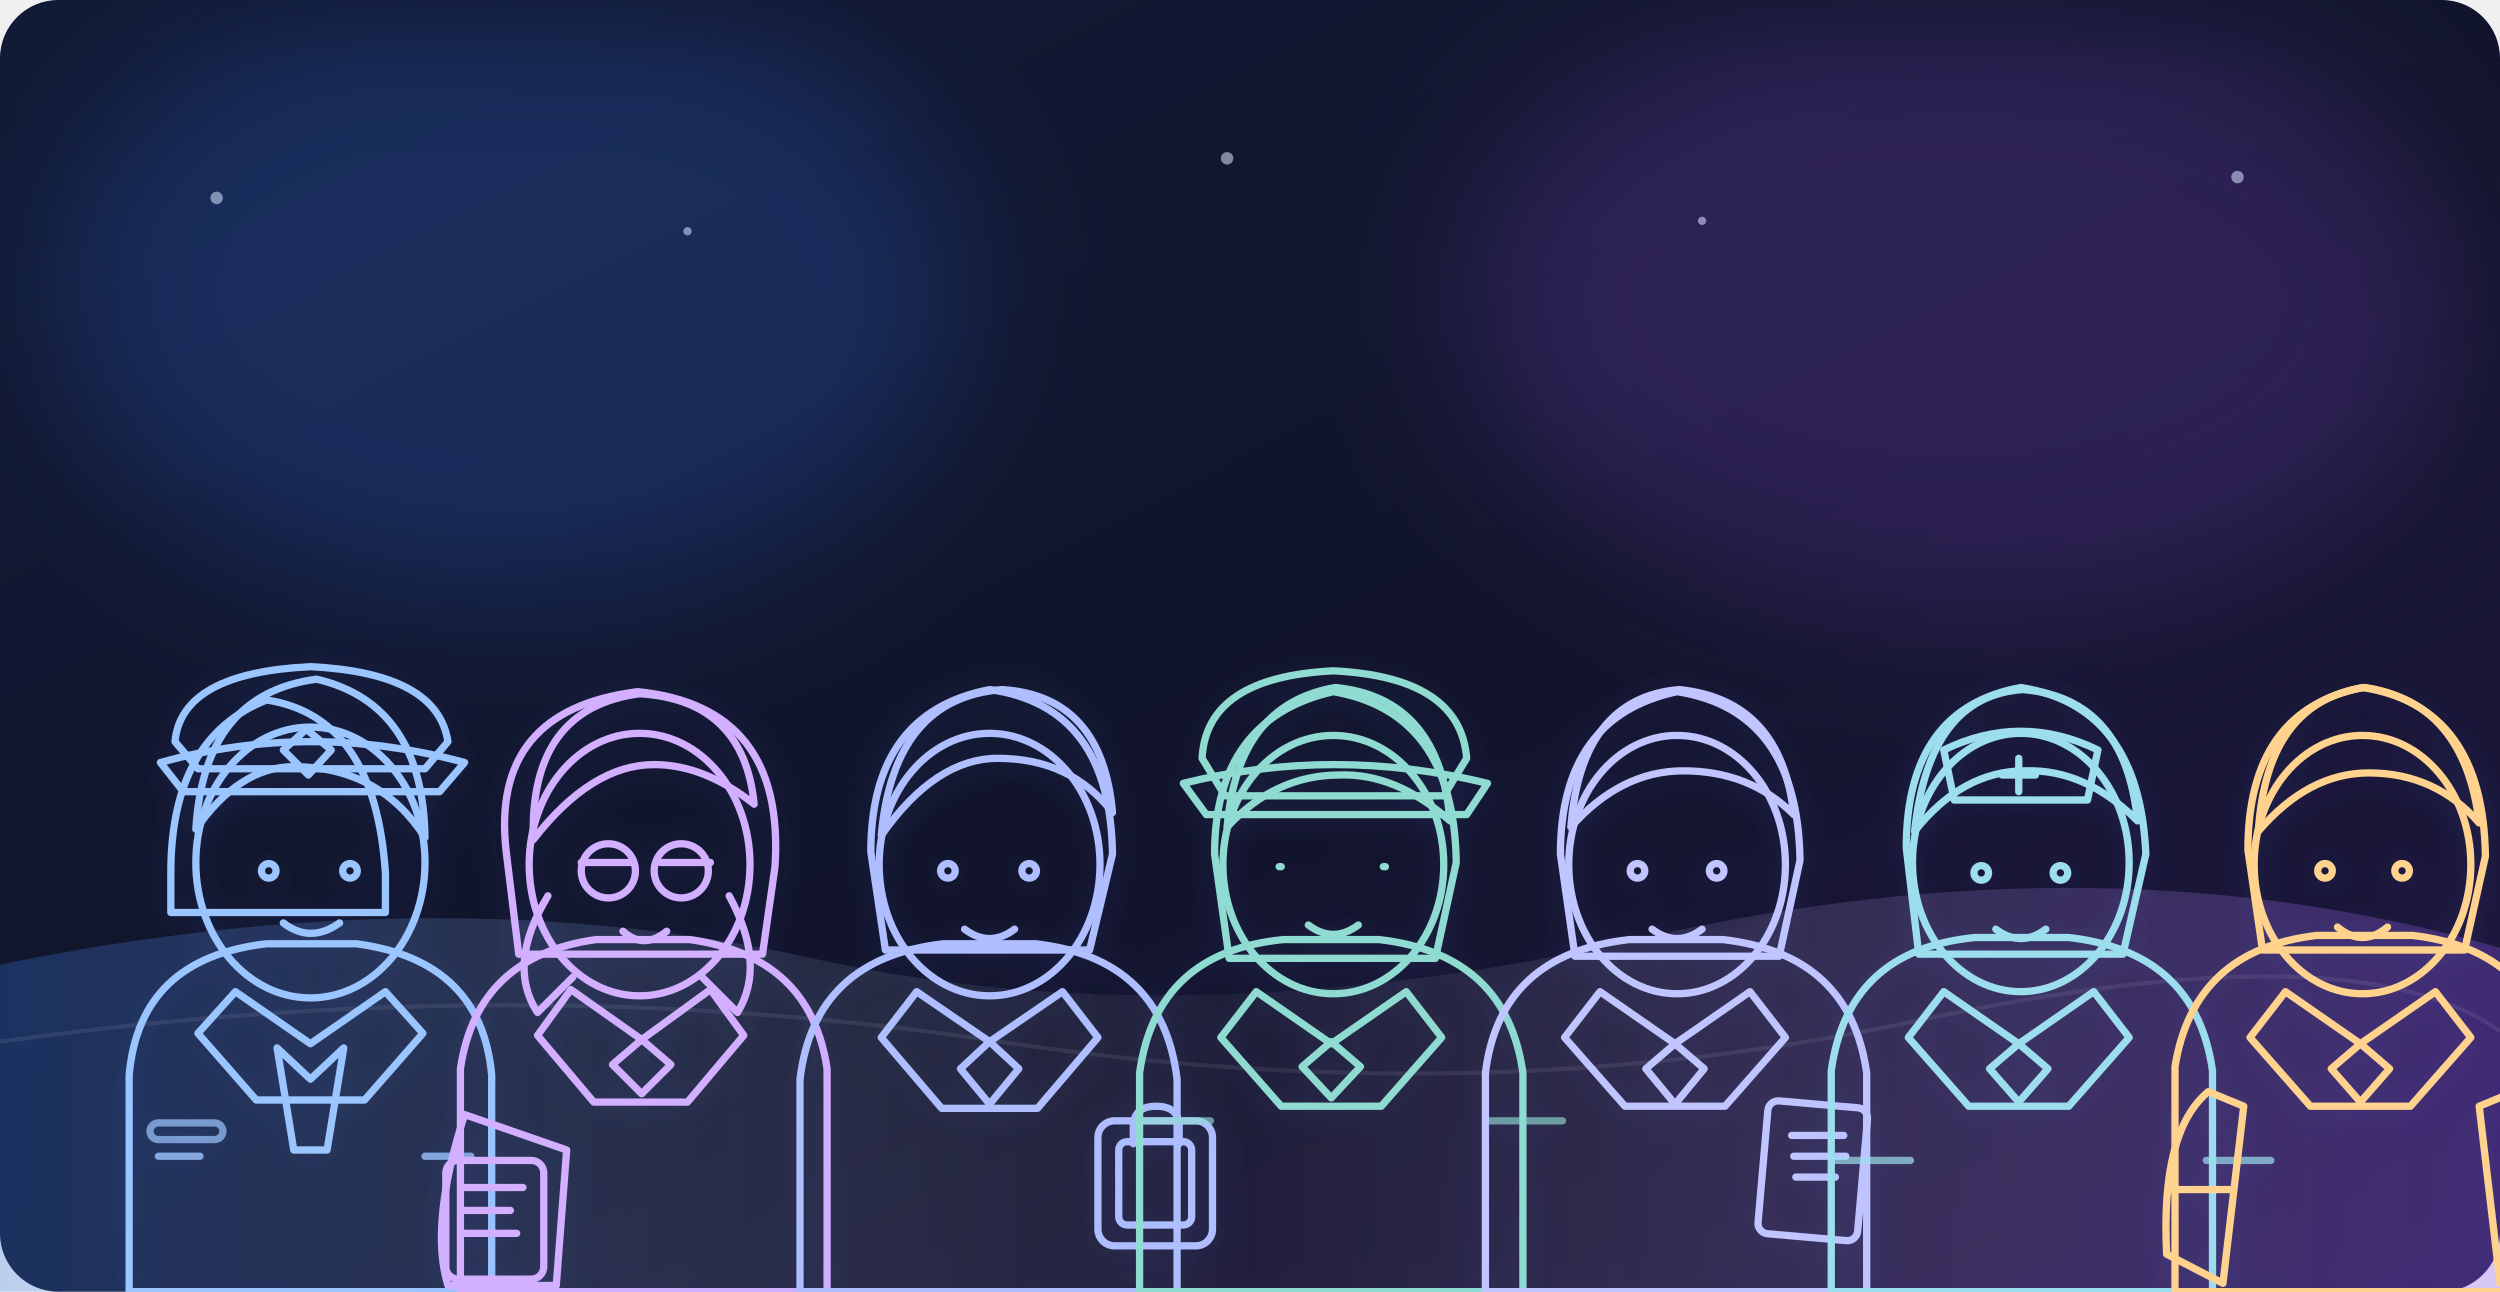
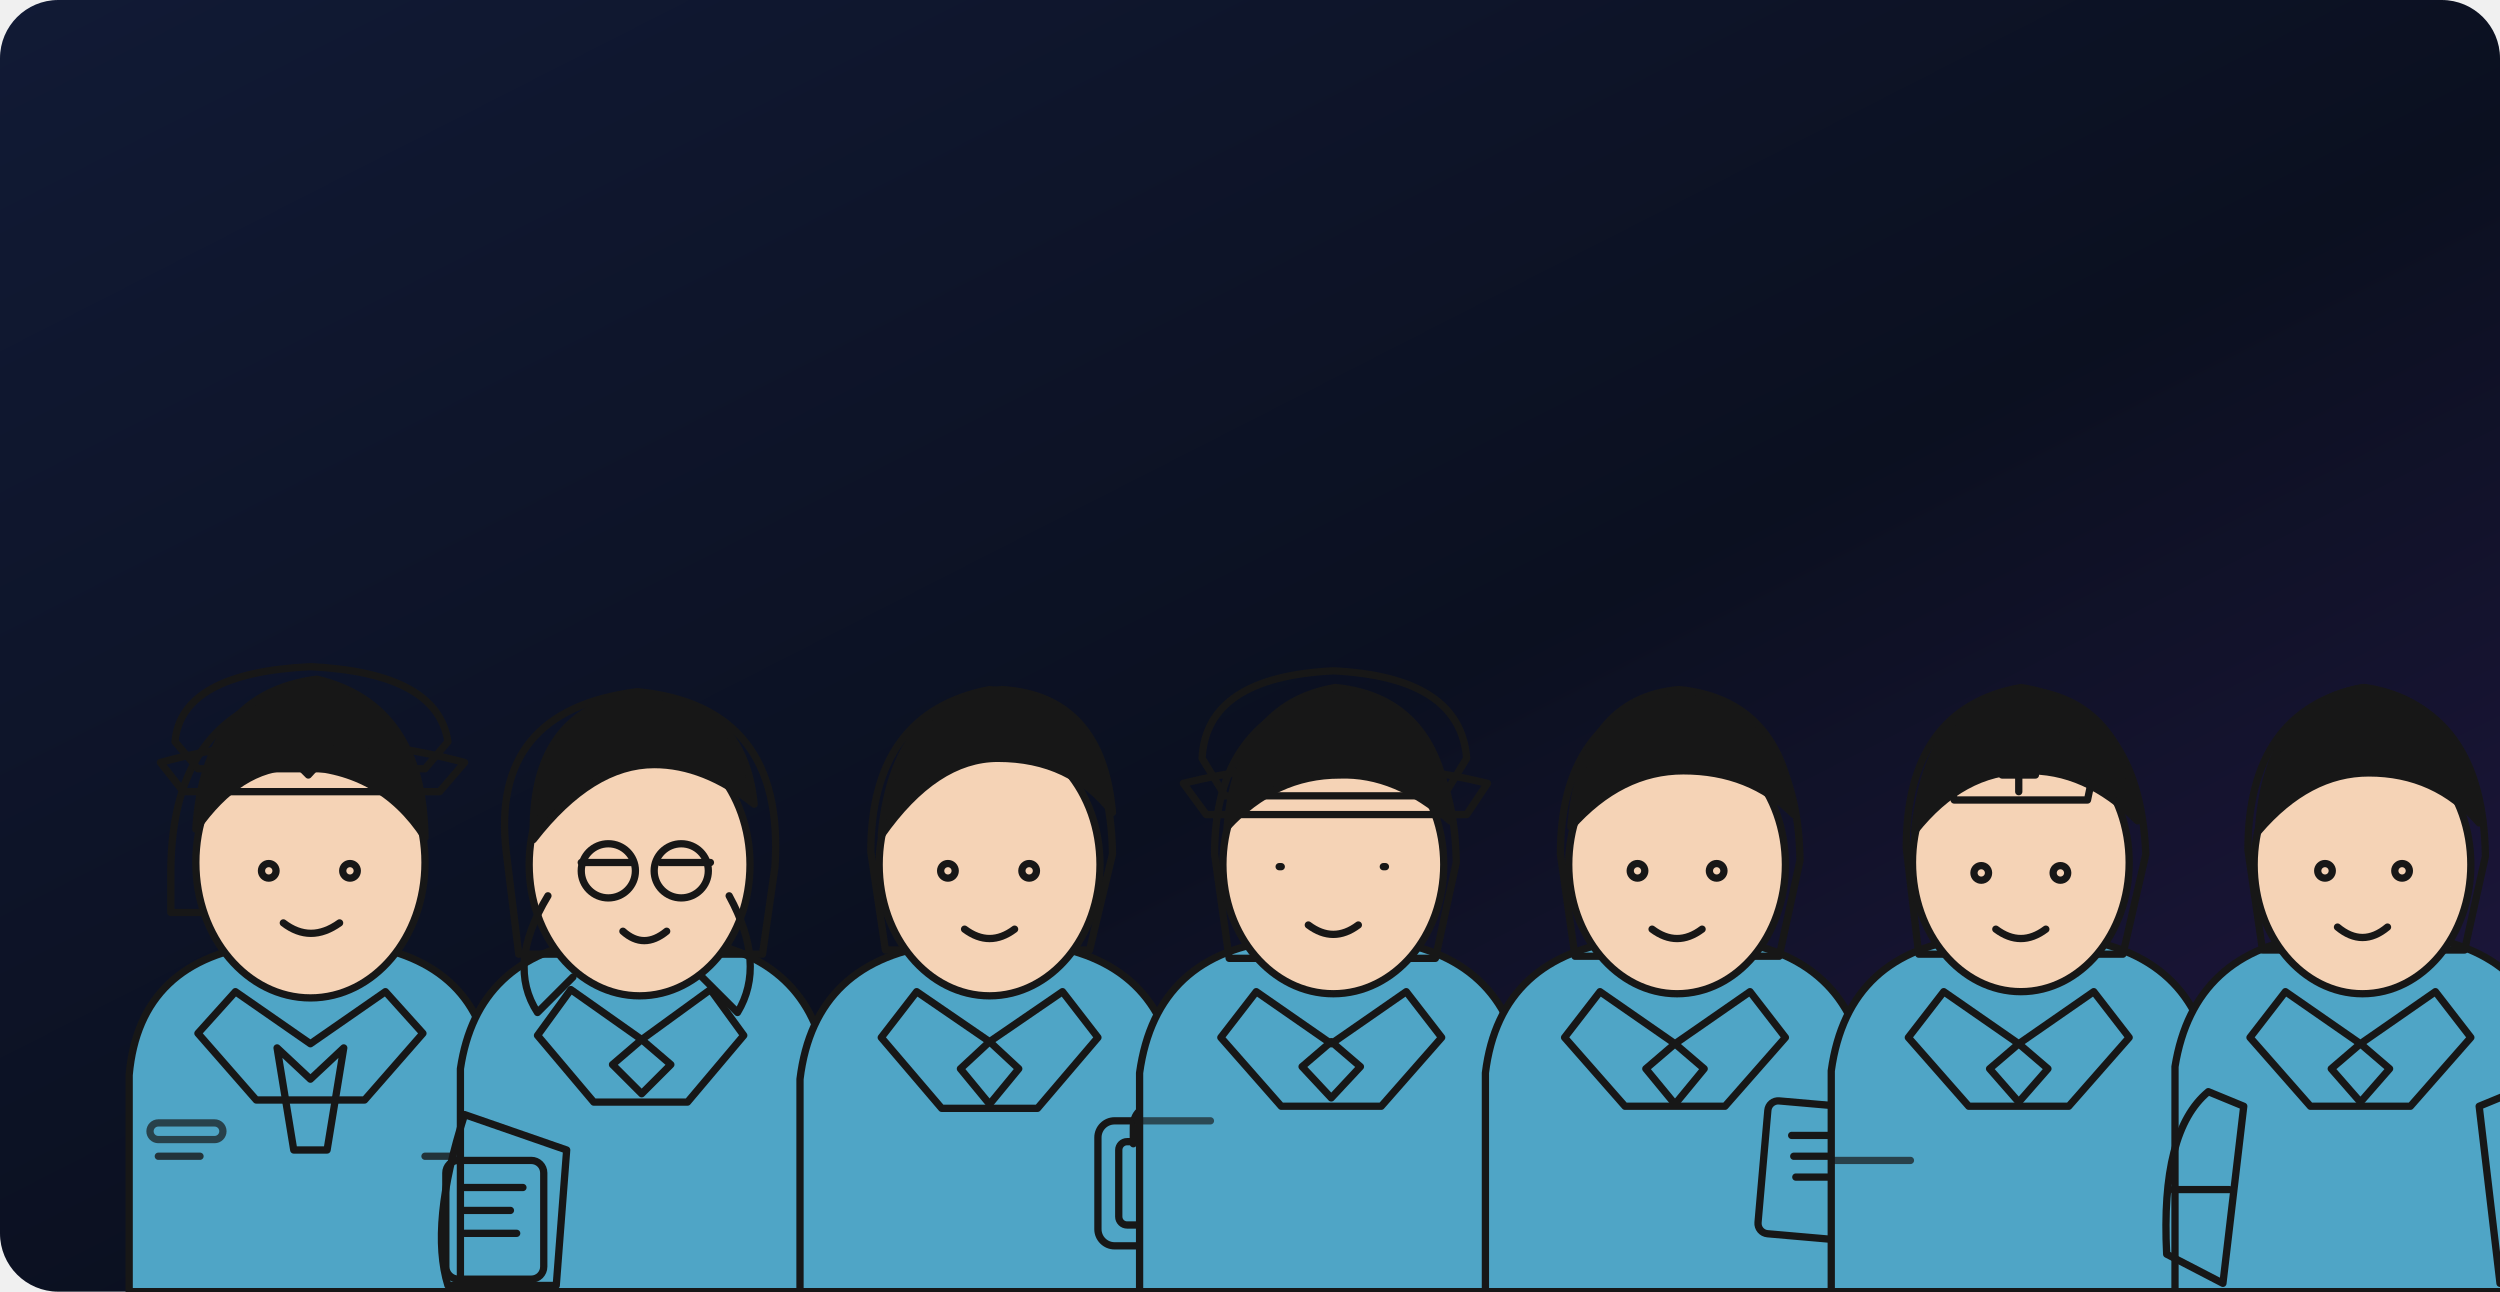
<svg xmlns="http://www.w3.org/2000/svg" viewBox="0 0 1200 620" role="img" aria-labelledby="title desc">
  <defs>
    <linearGradient id="bg" x1="0" y1="0" x2="1" y2="1">
      <stop offset="0" stop-color="#111a35" />
-       <stop offset=".55" stop-color="#11142a" />
+       <stop offset=".55" stop-color="#0b1020" />
      <stop offset="1" stop-color="#211742" />
    </linearGradient>
-     <linearGradient id="glow" x1="0" y1="0" x2="1" y2="1">
-       <stop offset="0" stop-color="#3989ff" stop-opacity=".38" />
-       <stop offset="1" stop-color="#a45bff" stop-opacity=".26" />
-     </linearGradient>
-     <linearGradient id="floor" x1="0" y1="0" x2="1" y2="0">
-       <stop stop-color="#3578e5" stop-opacity=".28" />
-       <stop offset=".5" stop-color="#fff" stop-opacity=".04" />
-       <stop offset="1" stop-color="#9a5cff" stop-opacity=".28" />
-     </linearGradient>
-     <filter id="soft" x="-30%" y="-30%" width="160%" height="160%">
-       <feGaussianBlur stdDeviation="34" />
-     </filter>
    <style>
-       .character { filter: drop-shadow(0 2px 7px rgba(90, 126, 255, .15)); }
      .character path, .character ellipse, .character rect, .character circle {
        fill: none !important;
-         stroke: currentColor;
+         stroke: #171717;
        stroke-width: 3.5;
        stroke-linecap: round;
        stroke-linejoin: round;
      }
-       .police { color: #9bc5ff; }
-       .teacher { color: #d3afff; }
-       .banker { color: #aebeff; }
-       .engineer { color: #8fdbd1; }
-       .civil-servant { color: #c0c5ff; }
-       .nurse { color: #9cdeed; }
-       .student { color: #ffd38e; }
+       .character .cloth { fill: #4fa5c6 !important; }
+       .character .hair { fill: #171717 !important; stroke: #171717; }
+       .character .face { fill: #f5d3b6 !important; }
+       .character .detail { stroke-width: 2.5; }
    </style>
  </defs>
  <rect width="1200" height="620" rx="28" fill="url(#bg)" />
-   <ellipse cx="245" cy="140" rx="220" ry="150" fill="#347cff" opacity=".2" filter="url(#soft)" />
-   <ellipse cx="940" cy="145" rx="240" ry="150" fill="#9553ef" opacity=".2" filter="url(#soft)" />
-   <path d="M0 463 Q210 420 390 460 T790 450 T1200 455 V620 H0Z" fill="url(#floor)" />
-   <path d="M0 500 Q250 465 480 500 T920 490 T1200 495" fill="none" stroke="#fff" stroke-opacity=".08" stroke-width="2" />
  <g class="character police" transform="translate(28 0)">
-     <path d="M34 620v-104q5-56 66-63h43q60 8 65 63v104Z" fill="#254c88" />
+     <path class="cloth" d="M34 620v-104q5-56 66-63h43q60 8 65 63v104Z" fill="#254c88" />
    <path d="m85 476 36 25 36-25 18 20-28 32h-52l-28-32Z" fill="#f1f5fb" />
    <path d="m105 503 16 15 16-15-8 49h-16Z" fill="#4f80db" />
    <rect x="44" y="539" width="35" height="8" rx="4" fill="#8eb9ff" opacity=".7" />
    <path d="M54 419q0-65 46-83 52 8 57 83v19H54Z" fill="#7c4936" />
-     <ellipse cx="121" cy="414" rx="55" ry="65" fill="#a86f51" />
-     <path d="M66 398q4-65 58-72 51 12 52 76-22-34-63-34-26 0-47 30Z" fill="#30251f" />
+     <ellipse class="face" cx="121" cy="414" rx="55" ry="65" fill="#a86f51" />
+     <path class="hair" d="M66 398q4-65 58-72 51 12 52 76-22-34-63-34-26 0-47 30Z" fill="#30251f" />
    <path d="M56 356q3-33 65-36 61 3 66 36l-11 13H67Z" fill="#17365f" />
    <path d="M49 366q72-20 146 0l-12 14H60Z" fill="#2863a6" />
    <path d="m119 350 12 10-11 12-12-12Z" fill="#f7c95d" />
    <circle cx="101" cy="418" r="3.5" fill="#28211e" />
    <circle cx="140" cy="418" r="3.5" fill="#28211e" />
    <path d="M108 443q13 10 27 0" fill="none" stroke="#633d32" stroke-width="4" stroke-linecap="round" />
    <path d="M48 555h20m108 0h22" stroke="#d6e4fa" stroke-width="5" stroke-linecap="round" opacity=".8" />
  </g>
  <g class="character teacher" transform="translate(191 0)">
-     <path d="M30 620v-107q8-54 65-62h45q58 8 66 62v107Z" fill="#8051ad" />
+     <path class="cloth" d="M30 620v-107q8-54 65-62h45q58 8 66 62v107Z" fill="#8051ad" />
    <path d="m83 475 34 24 33-24 16 22-27 32H94l-27-32Z" fill="#fff" />
    <path d="m117 499 14 12-14 14-14-14Z" fill="#eda85c" />
    <path d="M52 409q-8-68 63-77 71 7 66 84l-6 42H58Z" fill="#392b2d" />
-     <ellipse cx="116" cy="415" rx="53" ry="63" fill="#e4ae87" />
-     <path d="M65 403q-2-63 51-70 50 3 55 53-24-19-48-19-30 0-58 36Z" fill="#382b2b" />
+     <ellipse class="face" cx="116" cy="415" rx="53" ry="63" fill="#e4ae87" />
+     <path class="hair" d="M65 403q-2-63 51-70 50 3 55 53-24-19-48-19-30 0-58 36Z" fill="#382b2b" />
    <path d="M72 430q-20 33-5 56l17-17m75-39q18 33 4 56l-17-17" fill="#382b2b" />
    <path d="M88 414h24m14 0h24" stroke="#60483e" stroke-width="3" />
    <circle cx="101" cy="418" r="13" fill="none" stroke="#4a5364" stroke-width="4" />
    <circle cx="136" cy="418" r="13" fill="none" stroke="#4a5364" stroke-width="4" />
    <path d="M108 447q10 9 21 0" fill="none" stroke="#a35e59" stroke-width="4" stroke-linecap="round" />
    <path d="M32 535q-17 53-8 82h52l5-65Z" fill="#f4c25c" />
    <rect x="23" y="557" width="47" height="57" rx="6" fill="#f5d177" />
    <path d="M32 570h28m-28 11h22m-22 11h25" stroke="#b77d38" stroke-width="3" stroke-linecap="round" />
  </g>
  <g class="character banker" transform="translate(356 0)">
-     <path d="M28 620v-102q7-58 69-65h44q61 7 68 65v102Z" fill="#376a9a" />
+     <path class="cloth" d="M28 620v-102q7-58 69-65h44q61 7 68 65v102Z" fill="#376a9a" />
    <path d="m84 476 35 24 35-24 17 22-29 34H96l-29-34Z" fill="#f9fafb" />
    <path d="m119 500 14 13-14 17-14-17Z" fill="#be536c" />
    <path d="M62 409q0-67 57-78 58 8 59 79l-11 46H69Z" fill="#302525" />
-     <ellipse cx="119" cy="415" rx="53" ry="63" fill="#d99d73" />
-     <path d="M67 401q6-66 58-70 48 3 53 59-20-26-55-26-30 0-56 37Z" fill="#302525" />
+     <ellipse class="face" cx="119" cy="415" rx="53" ry="63" fill="#d99d73" />
+     <path class="hair" d="M67 401q6-66 58-70 48 3 53 59-20-26-55-26-30 0-56 37Z" fill="#302525" />
    <circle cx="99" cy="418" r="3.5" fill="#292321" />
    <circle cx="138" cy="418" r="3.5" fill="#292321" />
    <path d="M107 446q12 9 24 0" fill="none" stroke="#9b574e" stroke-width="4" stroke-linecap="round" />
    <rect x="171" y="538" width="55" height="60" rx="8" fill="#6d492e" />
    <rect x="181" y="548" width="35" height="40" rx="4" fill="#96643e" />
    <path d="M188 549v-8q0-10 11-10t11 10v8" fill="none" stroke="#d6b079" stroke-width="4" />
  </g>
  <g class="character engineer" transform="translate(521 0)">
-     <path d="M26 620v-105q8-58 69-64h46q61 7 69 64v105Z" fill="#288b84" />
+     <path class="cloth" d="M26 620v-105q8-58 69-64h46q61 7 69 64v105Z" fill="#288b84" />
    <path d="m82 476 36 25 36-25 17 22-29 33H94l-29-33Z" fill="#e8f2f0" />
    <path d="m118 500 14 12-14 15-14-15Z" fill="#efbd49" />
    <path d="M62 410q0-65 57-78 58 10 59 82l-10 46H69Z" fill="#282623" />
-     <ellipse cx="119" cy="415" rx="53" ry="62" fill="#87583f" />
-     <path d="M68 397q5-59 52-67 50 5 55 64-26-23-53-22-31 0-54 25Z" fill="#282623" />
+     <ellipse class="face" cx="119" cy="415" rx="53" ry="62" fill="#87583f" />
+     <path class="hair" d="M68 397q5-59 52-67 50 5 55 64-26-23-53-22-31 0-54 25Z" fill="#282623" />
    <path d="M56 364q2-39 63-42 61 3 64 42l-11 18H67Z" fill="#ffbf38" />
    <path d="M47 376q72-18 146 0l-10 15H58Z" fill="#ffd25f" />
    <path d="M93 416h1m49 0h1" stroke="#241e1a" stroke-width="7" stroke-linecap="round" />
    <path d="M107 444q12 9 24 0" fill="none" stroke="#59382f" stroke-width="4" stroke-linecap="round" />
    <path d="M25 538h35m134 0h35" stroke="#cbf3ed" stroke-width="5" stroke-linecap="round" opacity=".65" />
  </g>
  <g class="character civil-servant" transform="translate(686 0)">
-     <path d="M27 620v-105q7-57 69-64h45q61 7 69 64v105Z" fill="#5964a0" />
+     <path class="cloth" d="M27 620v-105q7-57 69-64h45q61 7 69 64v105Z" fill="#5964a0" />
    <path d="m82 476 36 25 36-25 17 22-29 33H94l-29-33Z" fill="#f4f5fa" />
    <path d="m118 501 14 12-14 17-14-17Z" fill="#ef8c57" />
    <path d="M63 410q0-66 56-78 58 9 59 81l-10 46H70Z" fill="#392d29" />
-     <ellipse cx="119" cy="415" rx="52" ry="62" fill="#c78662" />
-     <path d="M68 397q5-62 52-66 49 5 55 60-21-21-53-21-30 0-54 27Z" fill="#392d29" />
+     <ellipse class="face" cx="119" cy="415" rx="52" ry="62" fill="#c78662" />
+     <path class="hair" d="M68 397q5-62 52-66 49 5 55 60-21-21-53-21-30 0-54 27Z" fill="#392d29" />
    <circle cx="100" cy="418" r="3.5" fill="#261d1a" />
    <circle cx="138" cy="418" r="3.5" fill="#261d1a" />
    <path d="M107 446q12 9 24 0" fill="none" stroke="#874e43" stroke-width="4" stroke-linecap="round" />
    <rect x="163" y="528" width="48" height="64" rx="5" fill="#e8bb62" transform="rotate(5 163 528)" />
    <path d="M174 545h25m-24 10h25m-24 10h19" stroke="#997a46" stroke-width="3" stroke-linecap="round" />
  </g>
  <g class="character nurse" transform="translate(851 0)">
-     <path d="M28 620v-106q8-58 69-64h45q61 7 69 64v106Z" fill="#51a6bb" />
+     <path class="cloth" d="M28 620v-106q8-58 69-64h45q61 7 69 64v106Z" fill="#51a6bb" />
    <path d="m82 476 36 25 36-25 17 22-29 33H94l-29-33Z" fill="#f7fbff" />
    <path d="m118 501 14 12-14 16-14-16Z" fill="#53a6bd" />
    <path d="M64 407q0-67 55-77 57 9 60 80l-11 48H70Z" fill="#382b2c" />
-     <ellipse cx="119" cy="414" rx="52" ry="62" fill="#e6ae8c" />
-     <path d="M68 399q7-65 52-68 49 4 55 63-25-25-54-24-30 0-53 29Z" fill="#382b2c" />
+     <ellipse class="face" cx="119" cy="414" rx="52" ry="62" fill="#e6ae8c" />
+     <path class="hair" d="M68 399q7-65 52-68 49 4 55 63-25-25-54-24-30 0-53 29Z" fill="#382b2c" />
    <path d="M82 360q37-18 74 0l-5 24H87Z" fill="#fff" />
    <path d="M118 364v16m-8-8h16" stroke="#5c9fb4" stroke-width="4" stroke-linecap="round" />
    <circle cx="100" cy="419" r="3.5" fill="#30221f" />
    <circle cx="138" cy="419" r="3.5" fill="#30221f" />
    <path d="M107 446q12 9 24 0" fill="none" stroke="#a75e5a" stroke-width="4" stroke-linecap="round" />
    <path d="M29 557h37m142 0h31" stroke="#dcf4f8" stroke-width="5" stroke-linecap="round" opacity=".7" />
  </g>
  <g class="character student" transform="translate(1016 0)">
-     <path d="M28 620v-108q9-56 68-63h46q60 7 68 63v108Z" fill="#bd6a57" />
+     <path class="cloth" d="M28 620v-108q9-56 68-63h46q60 7 68 63v108Z" fill="#bd6a57" />
    <path d="m81 476 36 25 36-25 17 22-29 33H93l-29-33Z" fill="#f5f1e9" />
    <path d="m117 501 14 12-14 16-14-16Z" fill="#4d76c4" />
    <path d="M63 408q0-67 55-78 58 9 59 81l-10 45H70Z" fill="#382c27" />
-     <ellipse cx="118" cy="415" rx="52" ry="62" fill="#9c684c" />
-     <path d="M68 399q4-62 51-69 48 7 55 65-21-24-53-24-29 0-53 28Z" fill="#382c27" />
+     <ellipse class="face" cx="118" cy="415" rx="52" ry="62" fill="#9c684c" />
+     <path class="hair" d="M68 399q4-62 51-69 48 7 55 65-21-24-53-24-29 0-53 28Z" fill="#382c27" />
    <circle cx="100" cy="418" r="3.5" fill="#241d19" />
    <circle cx="137" cy="418" r="3.5" fill="#241d19" />
    <path d="M106 445q12 10 24 0" fill="none" stroke="#654039" stroke-width="4" stroke-linecap="round" />
    <path d="M44 524q-23 19-20 78l27 14 10-85Zm147 0q23 19 20 78l-27 14-10-85Z" fill="#385ca7" />
    <path d="M27 571h27m143 0h27" stroke="#86a8ef" stroke-width="6" stroke-linecap="round" />
  </g>
-   <g fill="#d8e5ff" opacity=".55">
-     <circle cx="104" cy="95" r="3" />
-     <circle cx="330" cy="111" r="2" />
-     <circle cx="589" cy="76" r="3" />
-     <circle cx="817" cy="106" r="2" />
-     <circle cx="1074" cy="85" r="3" />
-   </g>
</svg>
